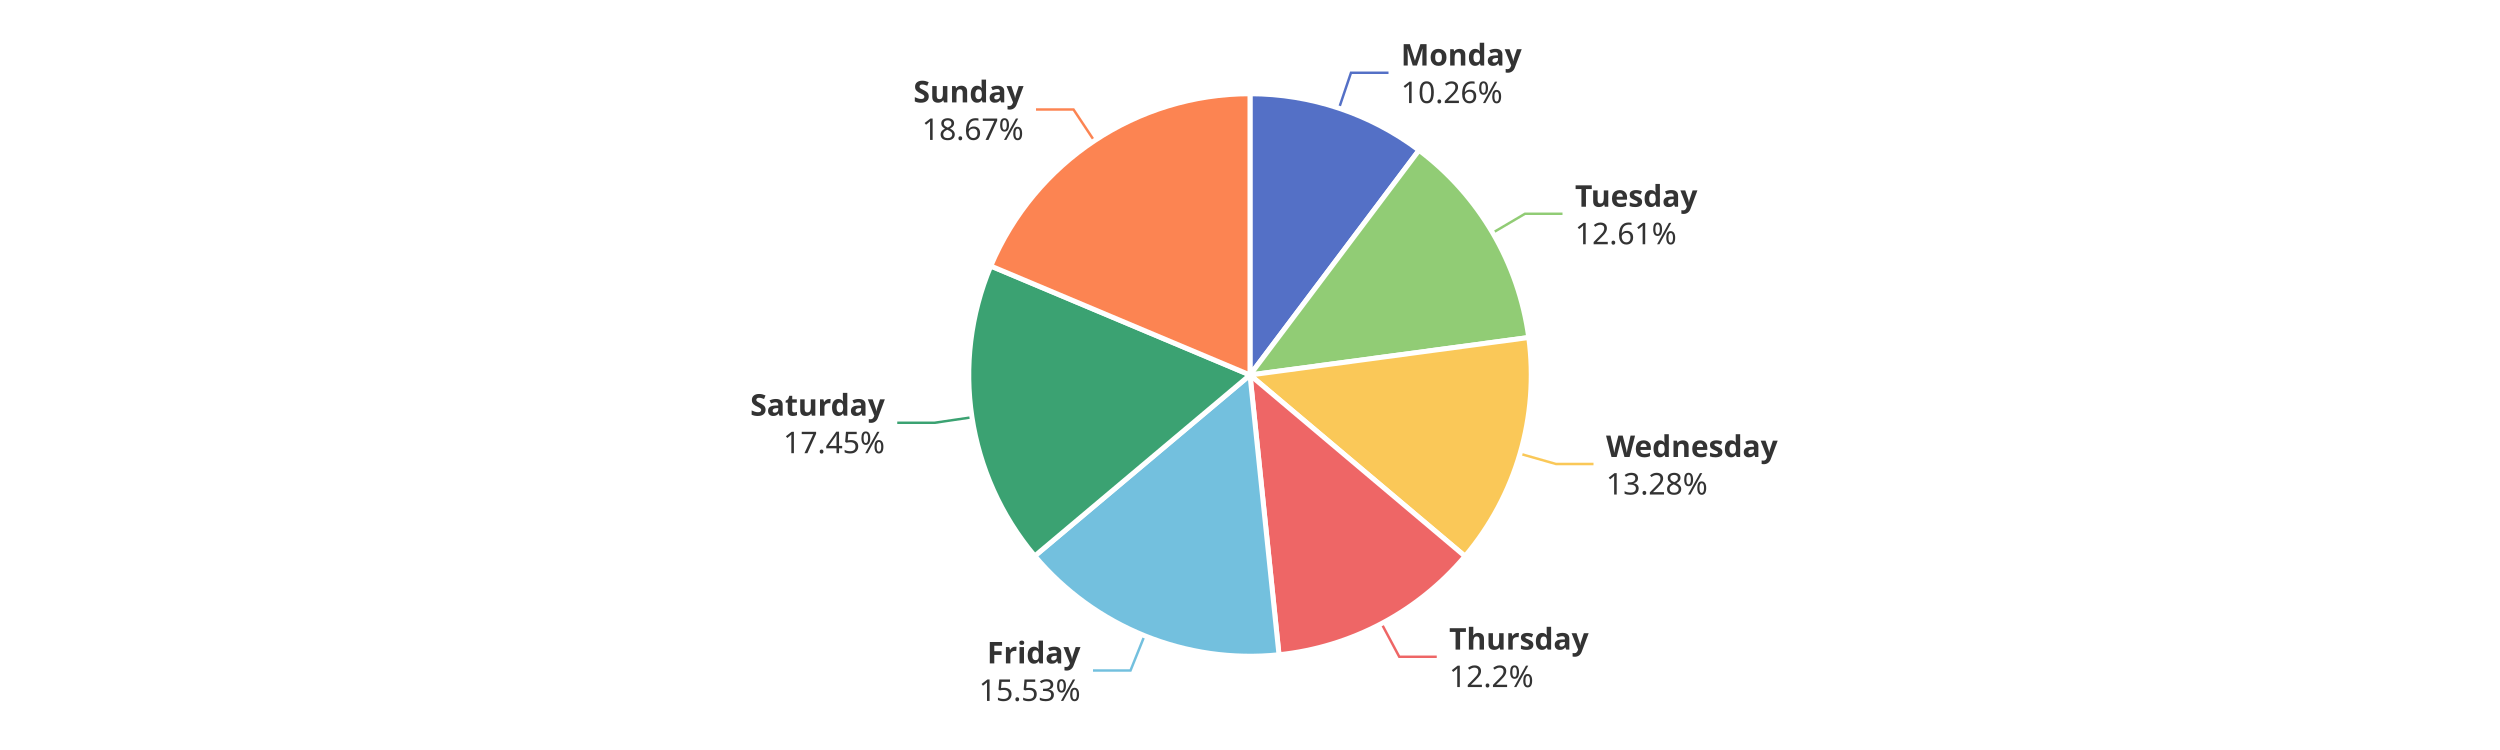
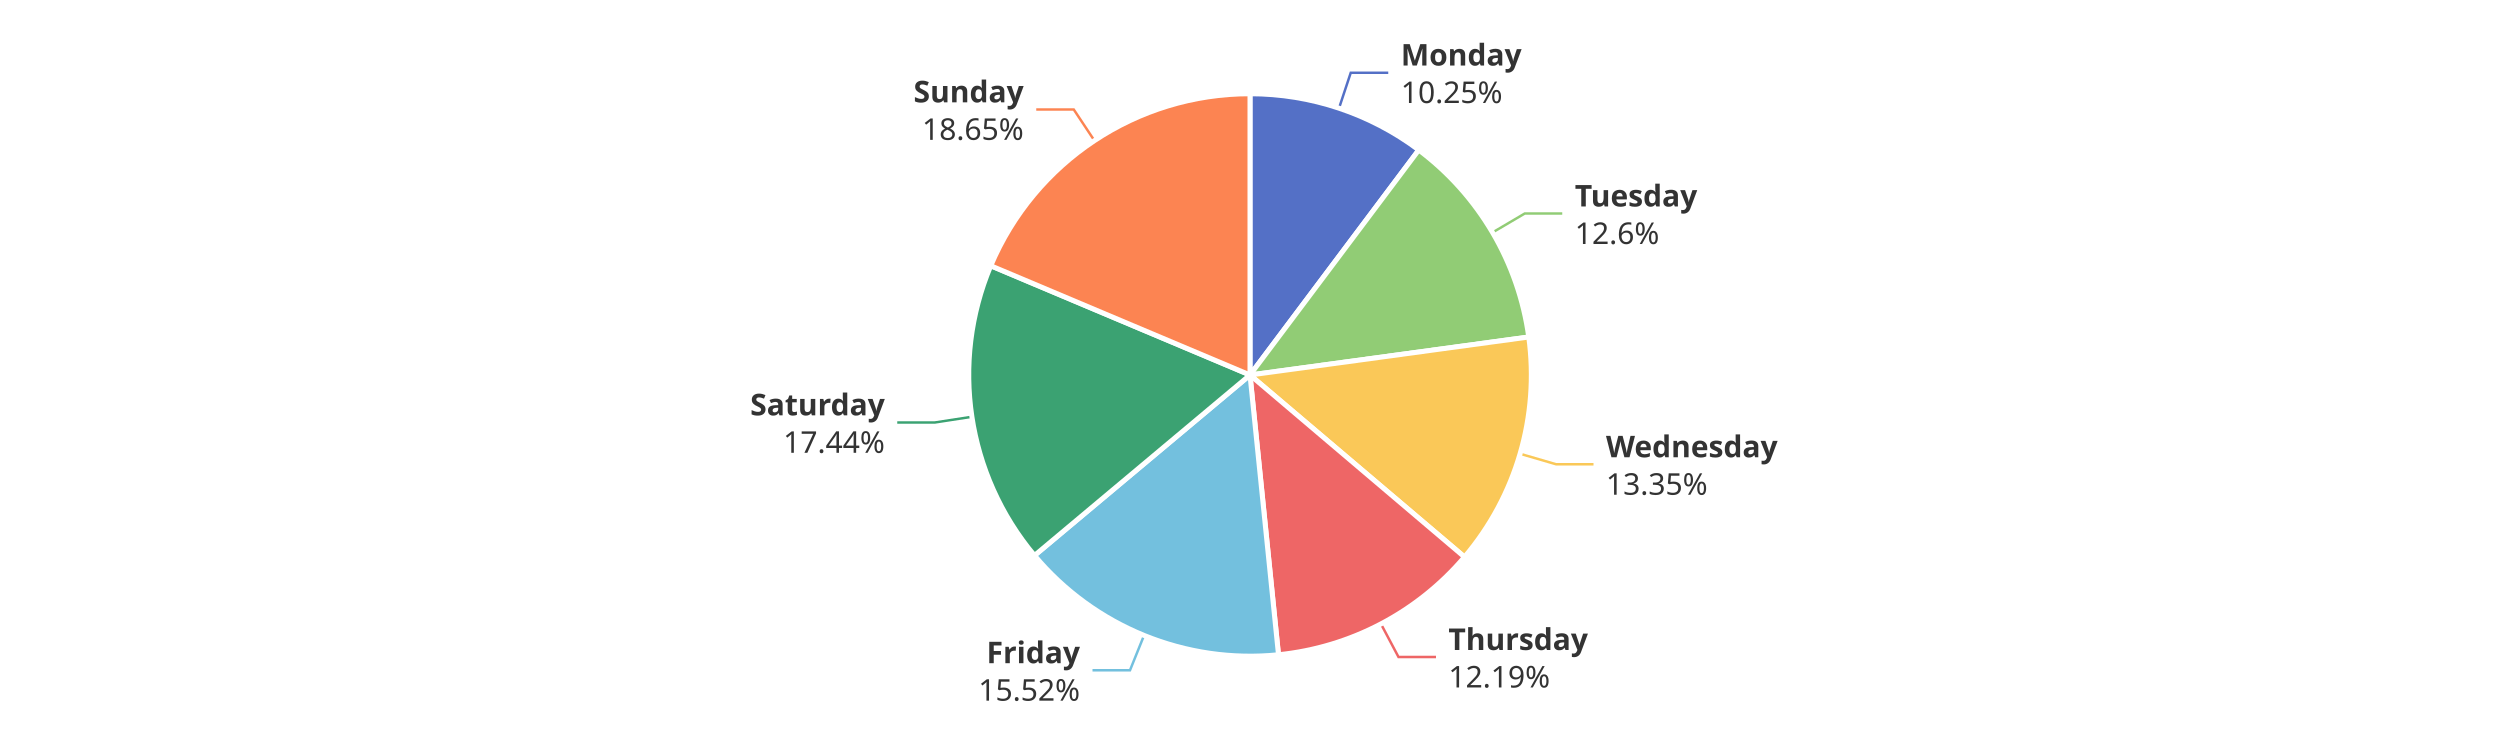
<svg xmlns="http://www.w3.org/2000/svg" width="1000" height="300" version="1.1" baseProfile="full" viewBox="0 0 1000 300">
  <rect width="1000" height="300" x="0" y="0" id="0" fill="#ffffff" />
-   <polyline points="535.6 43.3 540.4 29.1 555.4 29.1" fill="none" stroke="#5470c6" />
-   <polyline points="597.1 93.1 610 85.5 625 85.5" fill="none" stroke="#91cc75" />
-   <polyline points="608 181.5 622.4 185.6 637.4 185.6" fill="none" stroke="#fac858" />
-   <polyline points="552.6 249.4 559.7 262.7 574.7 262.7" fill="none" stroke="#ee6666" />
-   <polyline points="457.8 254.3 452.2 268.2 437.2 268.2" fill="none" stroke="#73c0de" />
-   <polyline points="388.8 166.9 373.9 169.1 358.9 169.1" fill="none" stroke="#3ba272" />
-   <polyline points="437.7 56.3 429.4 43.8 414.4 43.8" fill="none" stroke="#fc8452" />
-   <path d="M500 37.5A112.5 112.5 0 0 1 567.6 60.1L500 150Z" fill="#5470c6" stroke="#fff" stroke-width="2" stroke-linejoin="round" />
-   <path d="M567.6 60.1A112.5 112.5 0 0 1 611.5 135L500 150Z" fill="#91cc75" stroke="#fff" stroke-width="2" stroke-linejoin="round" />
-   <path d="M611.5 135A112.5 112.5 0 0 1 586 222.5L500 150Z" fill="#fac858" stroke="#fff" stroke-width="2" stroke-linejoin="round" />
-   <path d="M586 222.5A112.5 112.5 0 0 1 511.6 261.9L500 150Z" fill="#ee6666" stroke="#fff" stroke-width="2" stroke-linejoin="round" />
-   <path d="M511.6 261.9A112.5 112.5 0 0 1 413.9 222.4L500 150Z" fill="#73c0de" stroke="#fff" stroke-width="2" stroke-linejoin="round" />
-   <path d="M413.9 222.4A112.5 112.5 0 0 1 396.3 106.4L500 150Z" fill="#3ba272" stroke="#fff" stroke-width="2" stroke-linejoin="round" />
-   <path d="M396.3 106.4A112.5 112.5 0 0 1 500 37.5L500 150Z" fill="#fc8452" stroke="#fff" stroke-width="2" stroke-linejoin="round" />
-   <path d="M0 -15l42.8 0l0 30l-42.8 0Z" transform="translate(560.3888 29.0662)" fill="none" />
-   <text dominant-baseline="central" text-anchor="start" style="font-size:12px;font-family:sans-serif;font-weight:bold;" y="-7.5" transform="translate(560.3888 29.0662)" fill="#333" stroke="rgb(255,255,255)" stroke-width="2" paint-order="stroke" stroke-miterlimit="2">Monday</text>
-   <text dominant-baseline="central" text-anchor="start" style="font-size:12px;font-family:sans-serif;" y="7.5" transform="translate(560.3888 29.0662)" fill="#333" stroke="rgb(255,255,255)" stroke-width="2" paint-order="stroke" stroke-miterlimit="2">10.26%</text>
-   <path d="M0 -15l46.2 0l0 30l-46.2 0Z" transform="translate(630.0088 85.546)" fill="none" />
-   <text dominant-baseline="central" text-anchor="start" style="font-size:12px;font-family:sans-serif;font-weight:bold;" y="-7.5" transform="translate(630.0088 85.546)" fill="#333" stroke="rgb(255,255,255)" stroke-width="2" paint-order="stroke" stroke-miterlimit="2">Tuesday</text>
-   <text dominant-baseline="central" text-anchor="start" style="font-size:12px;font-family:sans-serif;" y="7.5" transform="translate(630.0088 85.546)" fill="#333" stroke="rgb(255,255,255)" stroke-width="2" paint-order="stroke" stroke-miterlimit="2">12.61%</text>
-   <path d="M0 -15l63.6 0l0 30l-63.6 0Z" transform="translate(642.4151 185.6483)" fill="none" />
-   <text dominant-baseline="central" text-anchor="start" style="font-size:12px;font-family:sans-serif;font-weight:bold;" y="-7.5" transform="translate(642.4151 185.6483)" fill="#333" stroke="rgb(255,255,255)" stroke-width="2" paint-order="stroke" stroke-miterlimit="2">Wednesday</text>
-   <text dominant-baseline="central" text-anchor="start" style="font-size:12px;font-family:sans-serif;" y="7.5" transform="translate(642.4151 185.6483)" fill="#333" stroke="rgb(255,255,255)" stroke-width="2" paint-order="stroke" stroke-miterlimit="2">13.28%</text>
-   <path d="M0 -15l50.2 0l0 30l-50.2 0Z" transform="translate(579.6611 262.6801)" fill="none" />
-   <text dominant-baseline="central" text-anchor="start" style="font-size:12px;font-family:sans-serif;font-weight:bold;" y="-7.5" transform="translate(579.6611 262.6801)" fill="#333" stroke="rgb(255,255,255)" stroke-width="2" paint-order="stroke" stroke-miterlimit="2">Thursday</text>
-   <text dominant-baseline="central" text-anchor="start" style="font-size:12px;font-family:sans-serif;" y="7.5" transform="translate(579.6611 262.6801)" fill="#333" stroke="rgb(255,255,255)" stroke-width="2" paint-order="stroke" stroke-miterlimit="2">12.2%</text>
-   <path d="M-40.9 -15l40.9 0l0 30l-40.9 0Z" transform="translate(432.2088 268.2043)" fill="none" />
-   <text dominant-baseline="central" text-anchor="end" style="font-size:12px;font-family:sans-serif;font-weight:bold;" y="-7.5" transform="translate(432.2088 268.2043)" fill="#333" stroke="rgb(255,255,255)" stroke-width="2" paint-order="stroke" stroke-miterlimit="2">Friday</text>
-   <text dominant-baseline="central" text-anchor="end" style="font-size:12px;font-family:sans-serif;" y="7.5" transform="translate(432.2088 268.2043)" fill="#333" stroke="rgb(255,255,255)" stroke-width="2" paint-order="stroke" stroke-miterlimit="2">15.53%</text>
-   <path d="M-48.2 -15l48.2 0l0 30l-48.2 0Z" transform="translate(353.9409 169.1142)" fill="none" />
-   <text dominant-baseline="central" text-anchor="end" style="font-size:12px;font-family:sans-serif;font-weight:bold;" y="-7.5" transform="translate(353.9409 169.1142)" fill="#333" stroke="rgb(255,255,255)" stroke-width="2" paint-order="stroke" stroke-miterlimit="2">Saturday</text>
-   <text dominant-baseline="central" text-anchor="end" style="font-size:12px;font-family:sans-serif;" y="7.5" transform="translate(353.9409 169.1142)" fill="#333" stroke="rgb(255,255,255)" stroke-width="2" paint-order="stroke" stroke-miterlimit="2">17.45%</text>
-   <path d="M-40.9 -15l40.9 0l0 30l-40.9 0Z" transform="translate(409.4315 43.8099)" fill="none" />
-   <text dominant-baseline="central" text-anchor="end" style="font-size:12px;font-family:sans-serif;font-weight:bold;" y="-7.5" transform="translate(409.4315 43.8099)" fill="#333" stroke="rgb(255,255,255)" stroke-width="2" paint-order="stroke" stroke-miterlimit="2">Sunday</text>
-   <text dominant-baseline="central" text-anchor="end" style="font-size:12px;font-family:sans-serif;" y="7.5" transform="translate(409.4315 43.8099)" fill="#333" stroke="rgb(255,255,255)" stroke-width="2" paint-order="stroke" stroke-miterlimit="2">18.67%</text>
+   <polyline points="535.6 43.3 540.3 29.1 555.3 29.1" fill="none" stroke="#5470c6" />
+   <polyline points="597 93 609.9 85.4 624.9 85.4" fill="none" stroke="#91cc75" />
+   <polyline points="608 181.5 622.4 185.7 637.4 185.7" fill="none" stroke="#fac858" />
+   <polyline points="552.4 249.6 559.4 262.8 574.4 262.8" fill="none" stroke="#ee6666" />
+   <polyline points="457.6 254.2 452 268.1 437 268.1" fill="none" stroke="#73c0de" />
+   <polyline points="388.8 166.7 373.9 169 358.9 169" fill="none" stroke="#3ba272" />
+   <polyline points="437.8 56.3 429.5 43.8 414.5 43.8" fill="none" stroke="#fc8452" />
+   <path d="M500 37.5A112.5 112.5 0 0 1 567.5 60L500 150Z" fill="#5470c6" stroke="#fff" stroke-width="2" stroke-linejoin="round" />
+   <path d="M567.5 60A112.5 112.5 0 0 1 611.5 134.8L500 150Z" fill="#91cc75" stroke="#fff" stroke-width="2" stroke-linejoin="round" />
+   <path d="M611.5 134.8A112.5 112.5 0 0 1 585.8 222.8L500 150Z" fill="#fac858" stroke="#fff" stroke-width="2" stroke-linejoin="round" />
+   <path d="M585.8 222.8A112.5 112.5 0 0 1 511.4 261.9L500 150Z" fill="#ee6666" stroke="#fff" stroke-width="2" stroke-linejoin="round" />
+   <path d="M511.4 261.9A112.5 112.5 0 0 1 413.8 222.2L500 150Z" fill="#73c0de" stroke="#fff" stroke-width="2" stroke-linejoin="round" />
+   <path d="M413.8 222.2A112.5 112.5 0 0 1 396.3 106.3L500 150Z" fill="#3ba272" stroke="#fff" stroke-width="2" stroke-linejoin="round" />
+   <path d="M396.3 106.3A112.5 112.5 0 0 1 500 37.5L500 150Z" fill="#fc8452" stroke="#fff" stroke-width="2" stroke-linejoin="round" />
+   <path d="M0 -15l42.8 0l0 30l-42.8 0Z" transform="translate(560.3469 29.0522)" fill="none" />
+   <text dominant-baseline="central" text-anchor="start" style="font-size:12px;font-family:sans-serif;font-weight:bold;" y="-7.5" transform="translate(560.3469 29.0522)" fill="#333" stroke="rgb(255,255,255)" stroke-width="2" paint-order="stroke" stroke-miterlimit="2">Monday</text>
+   <text dominant-baseline="central" text-anchor="start" style="font-size:12px;font-family:sans-serif;" y="7.5" transform="translate(560.3469 29.0522)" fill="#333" stroke="rgb(255,255,255)" stroke-width="2" paint-order="stroke" stroke-miterlimit="2">10.25%</text>
+   <path d="M0 -15l46.2 0l0 30l-46.2 0Z" transform="translate(629.9413 85.4309)" fill="none" />
+   <text dominant-baseline="central" text-anchor="start" style="font-size:12px;font-family:sans-serif;font-weight:bold;" y="-7.5" transform="translate(629.9413 85.4309)" fill="#333" stroke="rgb(255,255,255)" stroke-width="2" paint-order="stroke" stroke-miterlimit="2">Tuesday</text>
+   <text dominant-baseline="central" text-anchor="start" style="font-size:12px;font-family:sans-serif;" y="7.5" transform="translate(629.9413 85.4309)" fill="#333" stroke="rgb(255,255,255)" stroke-width="2" paint-order="stroke" stroke-miterlimit="2">12.6%</text>
+   <path d="M0 -15l63.6 0l0 30l-63.6 0Z" transform="translate(642.3881 185.7409)" fill="none" />
+   <text dominant-baseline="central" text-anchor="start" style="font-size:12px;font-family:sans-serif;font-weight:bold;" y="-7.5" transform="translate(642.3881 185.7409)" fill="#333" stroke="rgb(255,255,255)" stroke-width="2" paint-order="stroke" stroke-miterlimit="2">Wednesday</text>
+   <text dominant-baseline="central" text-anchor="start" style="font-size:12px;font-family:sans-serif;" y="7.5" transform="translate(642.3881 185.7409)" fill="#333" stroke="rgb(255,255,255)" stroke-width="2" paint-order="stroke" stroke-miterlimit="2">13.35%</text>
+   <path d="M0 -15l50.2 0l0 30l-50.2 0Z" transform="translate(579.3722 262.8326)" fill="none" />
+   <text dominant-baseline="central" text-anchor="start" style="font-size:12px;font-family:sans-serif;font-weight:bold;" y="-7.5" transform="translate(579.3722 262.8326)" fill="#333" stroke="rgb(255,255,255)" stroke-width="2" paint-order="stroke" stroke-miterlimit="2">Thursday</text>
+   <text dominant-baseline="central" text-anchor="start" style="font-size:12px;font-family:sans-serif;" y="7.5" transform="translate(579.3722 262.8326)" fill="#333" stroke="rgb(255,255,255)" stroke-width="2" paint-order="stroke" stroke-miterlimit="2">12.19%</text>
+   <path d="M-40.9 -15l40.9 0l0 30l-40.9 0Z" transform="translate(431.9906 268.1158)" fill="none" />
+   <text dominant-baseline="central" text-anchor="end" style="font-size:12px;font-family:sans-serif;font-weight:bold;" y="-7.5" transform="translate(431.9906 268.1158)" fill="#333" stroke="rgb(255,255,255)" stroke-width="2" paint-order="stroke" stroke-miterlimit="2">Friday</text>
+   <text dominant-baseline="central" text-anchor="end" style="font-size:12px;font-family:sans-serif;" y="7.5" transform="translate(431.9906 268.1158)" fill="#333" stroke="rgb(255,255,255)" stroke-width="2" paint-order="stroke" stroke-miterlimit="2">15.52%</text>
+   <path d="M-48.2 -15l48.2 0l0 30l-48.2 0Z" transform="translate(353.9197 168.9737)" fill="none" />
+   <text dominant-baseline="central" text-anchor="end" style="font-size:12px;font-family:sans-serif;font-weight:bold;" y="-7.5" transform="translate(353.9197 168.9737)" fill="#333" stroke="rgb(255,255,255)" stroke-width="2" paint-order="stroke" stroke-miterlimit="2">Saturday</text>
+   <text dominant-baseline="central" text-anchor="end" style="font-size:12px;font-family:sans-serif;" y="7.5" transform="translate(353.9197 168.9737)" fill="#333" stroke="rgb(255,255,255)" stroke-width="2" paint-order="stroke" stroke-miterlimit="2">17.44%</text>
+   <path d="M-40.9 -15l40.9 0l0 30l-40.9 0Z" transform="translate(409.471 43.7836)" fill="none" />
+   <text dominant-baseline="central" text-anchor="end" style="font-size:12px;font-family:sans-serif;font-weight:bold;" y="-7.5" transform="translate(409.471 43.7836)" fill="#333" stroke="rgb(255,255,255)" stroke-width="2" paint-order="stroke" stroke-miterlimit="2">Sunday</text>
+   <text dominant-baseline="central" text-anchor="end" style="font-size:12px;font-family:sans-serif;" y="7.5" transform="translate(409.471 43.7836)" fill="#333" stroke="rgb(255,255,255)" stroke-width="2" paint-order="stroke" stroke-miterlimit="2">18.65%</text>
</svg>
